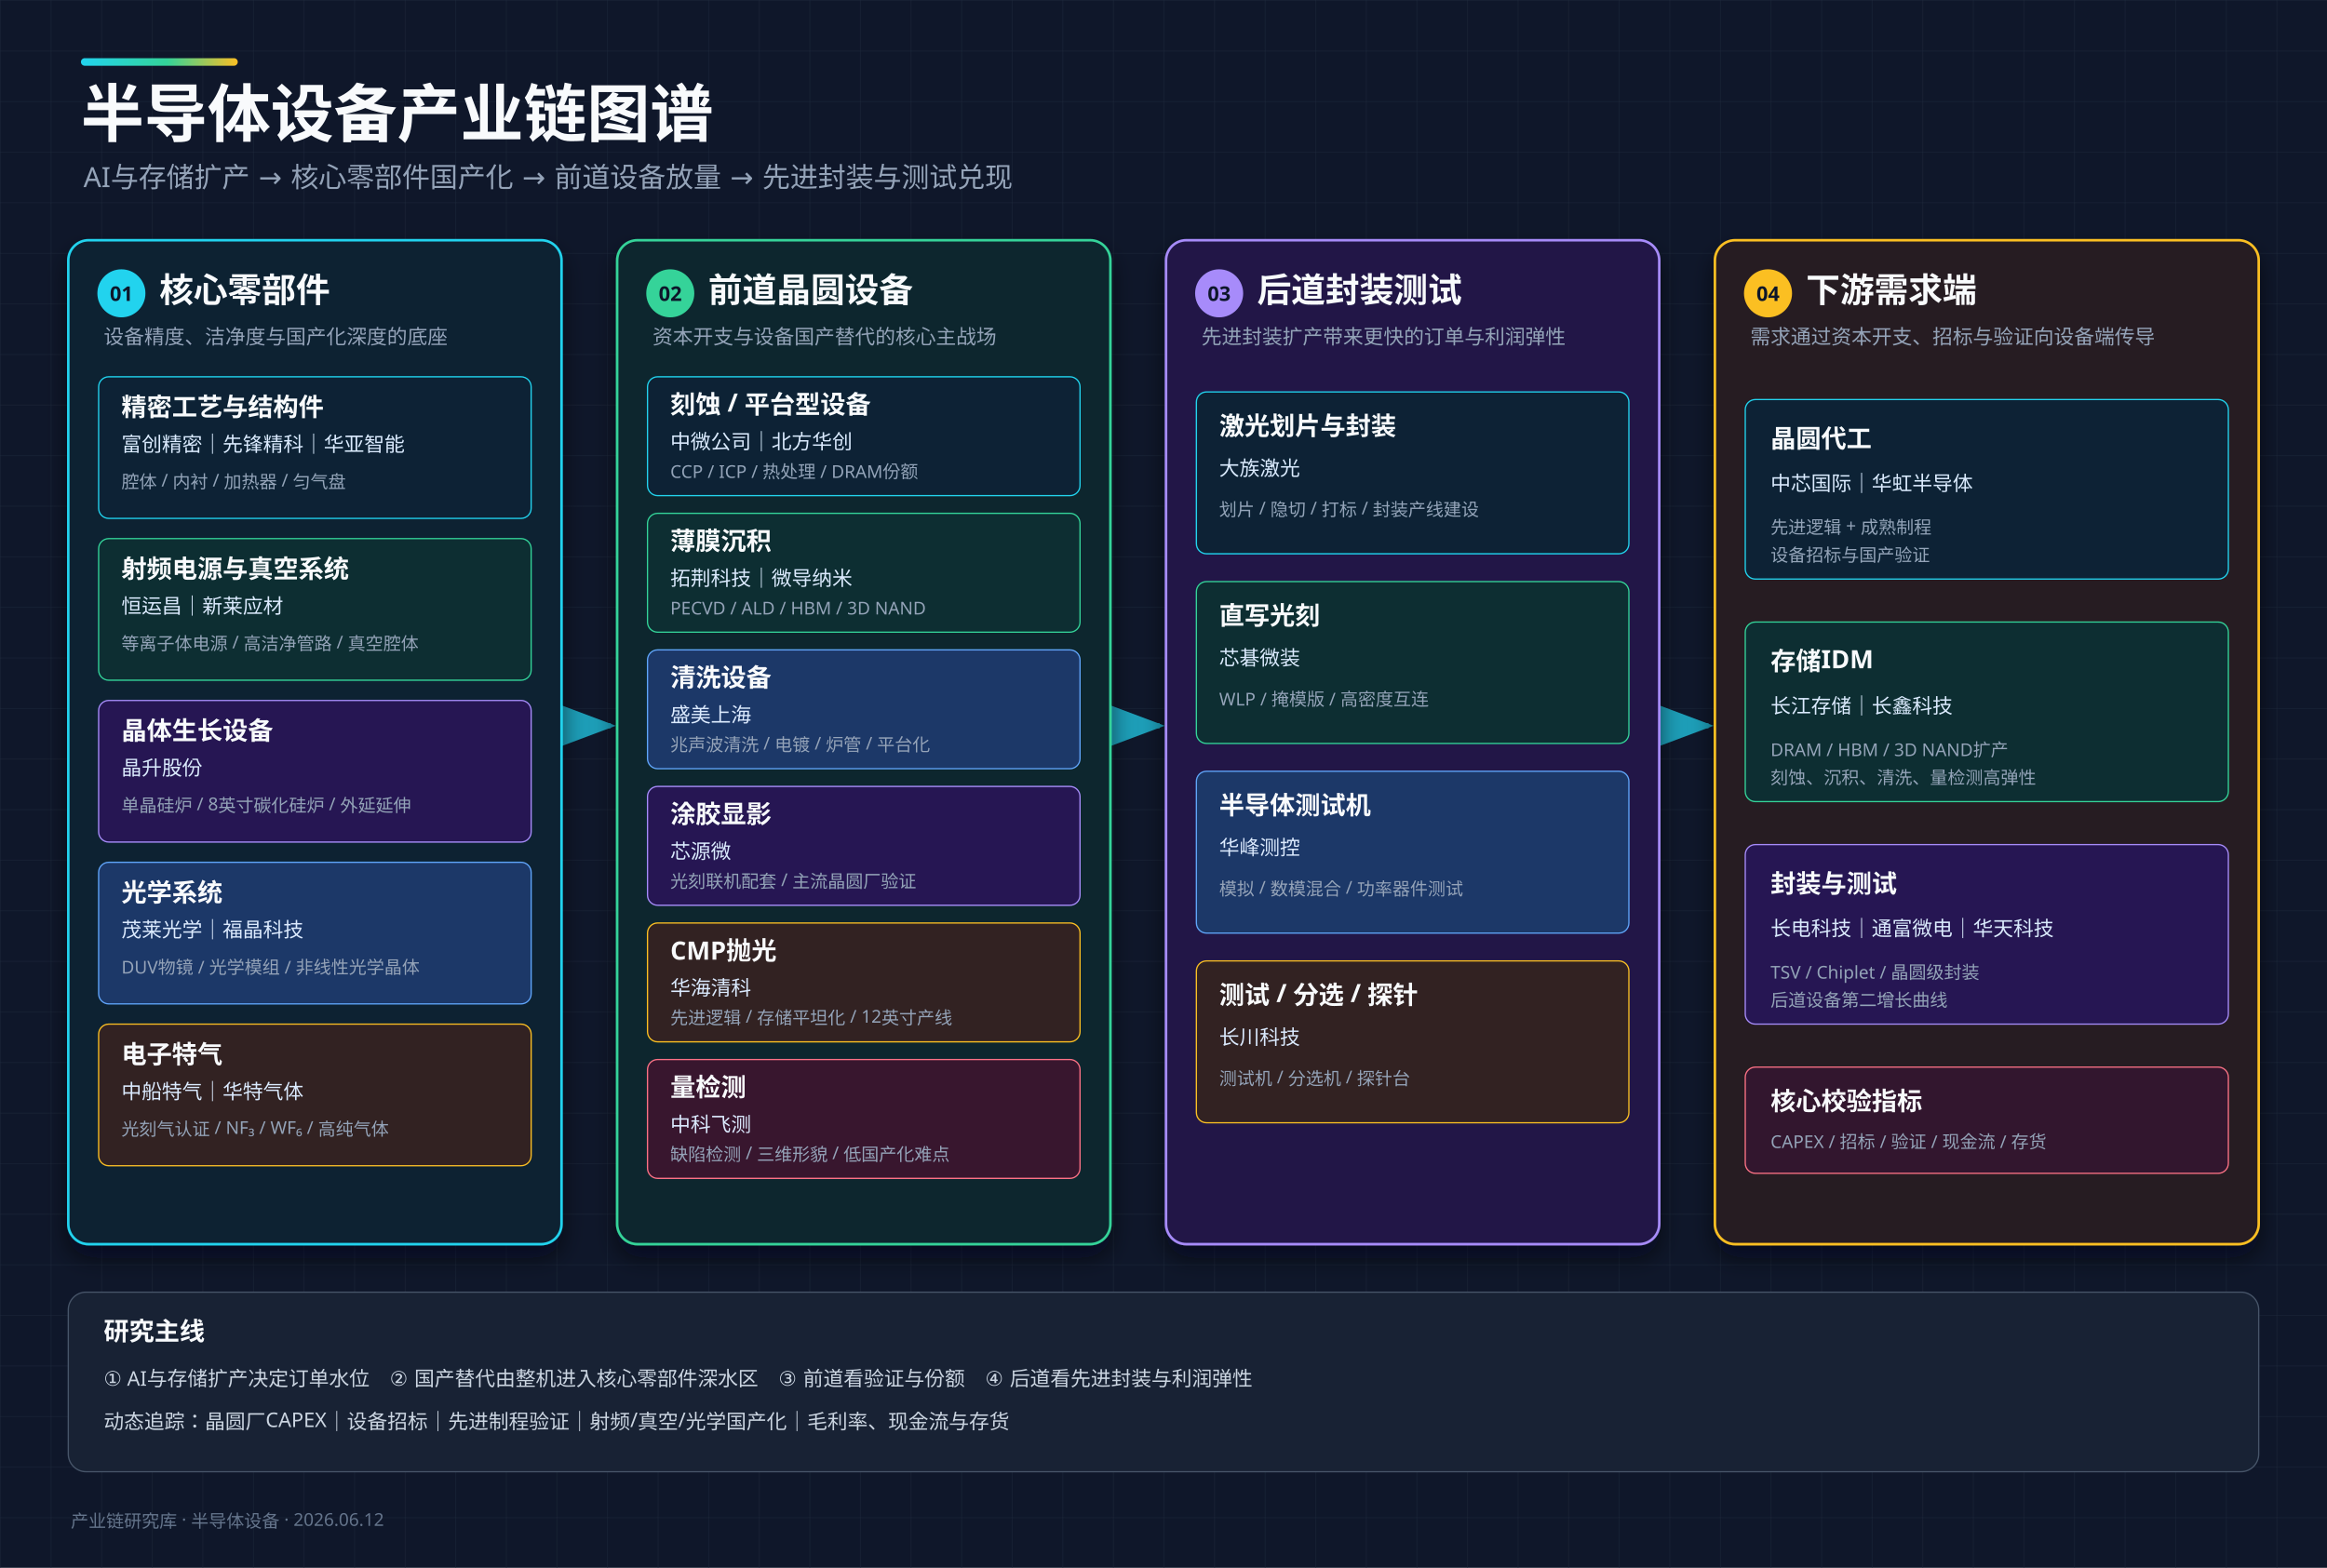
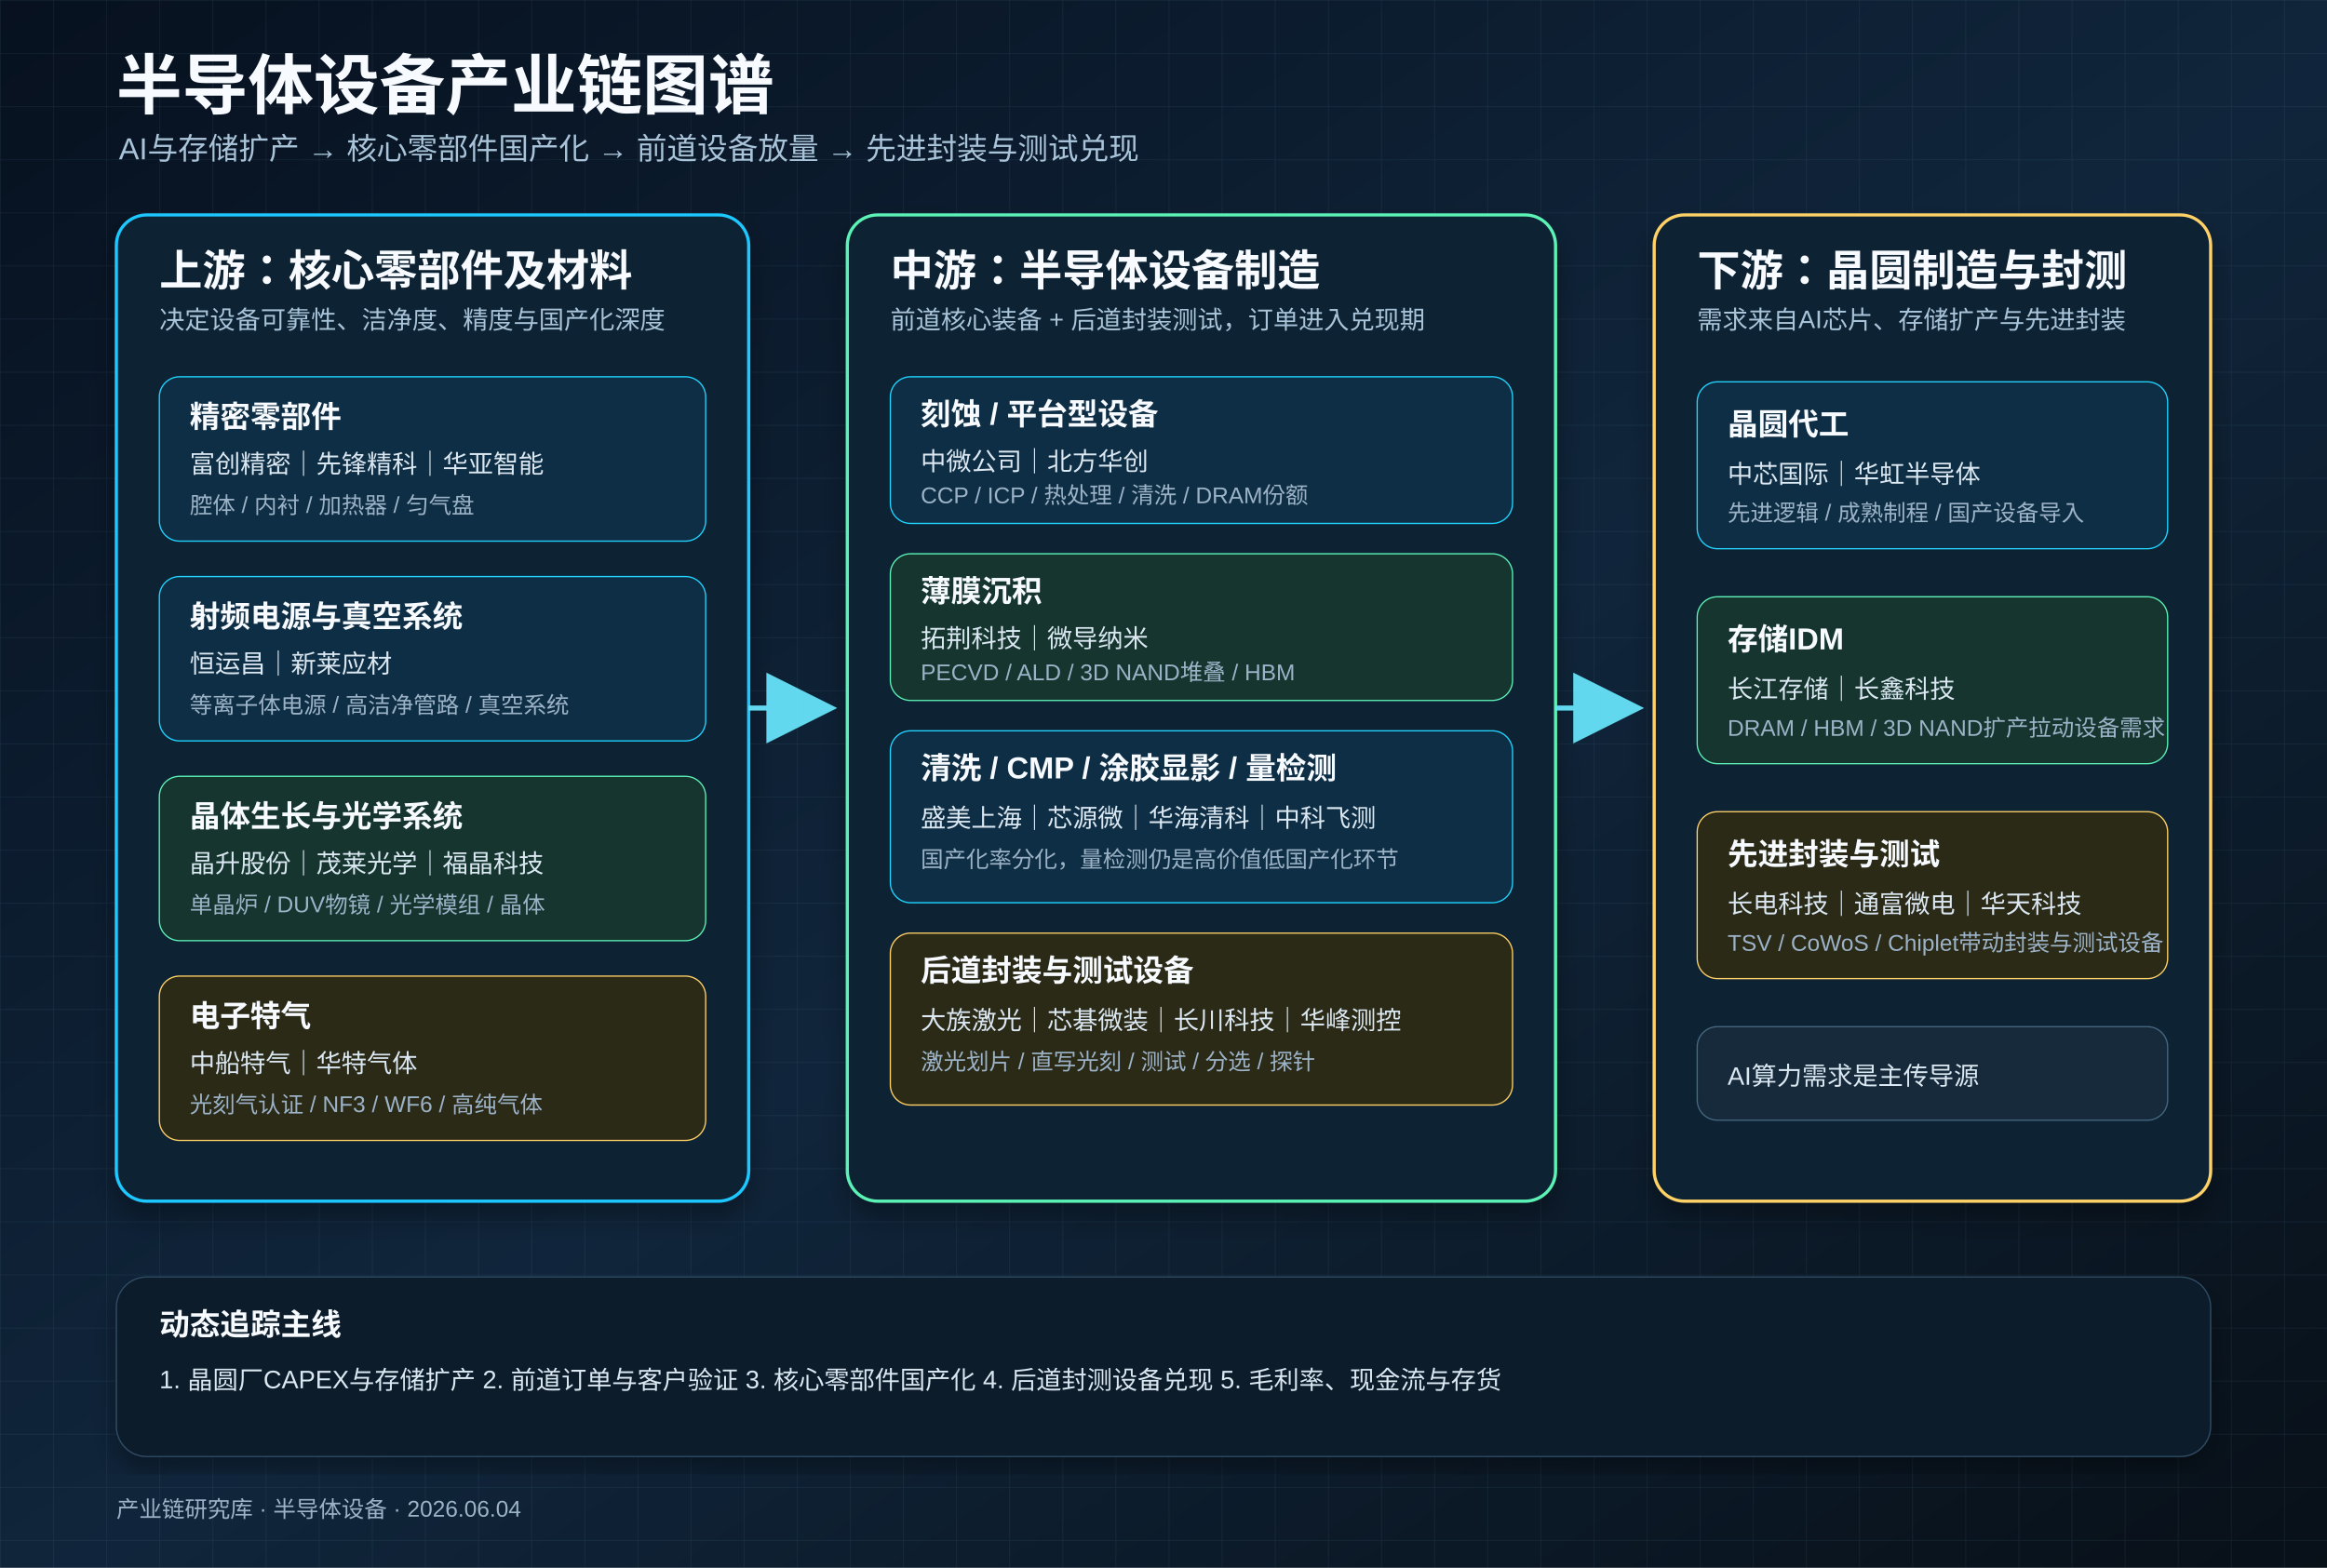
<svg xmlns="http://www.w3.org/2000/svg" viewBox="0 0 1840 1240">
  <defs>
-     <pattern id="grid" width="40" height="40" patternUnits="userSpaceOnUse">
-       <path d="M40 0H0V40" fill="none" stroke="#1e293b" stroke-width="0.7" />
+     <linearGradient id="bg" x1="0" y1="0" x2="1" y2="1">
+       <stop offset="0" stop-color="#07111f" />
+       <stop offset="0.52" stop-color="#10253b" />
+       <stop offset="1" stop-color="#081018" />
+     </linearGradient>
+     <linearGradient id="blue" x1="0" y1="0" x2="1" y2="1">
+       <stop offset="0" stop-color="#19c8ff" />
+       <stop offset="1" stop-color="#63f2c1" />
+     </linearGradient>
+     <linearGradient id="gold" x1="0" y1="0" x2="1" y2="1">
+       <stop offset="0" stop-color="#ffd166" />
+       <stop offset="1" stop-color="#ff8f70" />
+     </linearGradient>
+     <pattern id="grid" width="42" height="42" patternUnits="userSpaceOnUse">
+       <path d="M42 0H0V42" fill="none" stroke="#74a7c8" stroke-width="0.7" opacity="0.16" />
    </pattern>
-     <linearGradient id="titleLine" x1="0" y1="0" x2="1" y2="0">
-       <stop offset="0" stop-color="#22d3ee" />
-       <stop offset="0.55" stop-color="#34d399" />
-       <stop offset="1" stop-color="#fbbf24" />
-     </linearGradient>
-     <filter id="shadow" x="-20%" y="-20%" width="140%" height="150%">
-       <feDropShadow dx="0" dy="10" stdDeviation="9" flood-color="#020617" flood-opacity="0.55" />
+     <filter id="shadow">
+       <feDropShadow dx="0" dy="12" stdDeviation="10" flood-color="#000" flood-opacity="0.32" />
    </filter>
-     <marker id="arrow-cyan" markerWidth="12" markerHeight="9" refX="11" refY="4.5" orient="auto">
-       <polygon points="0 0,12 4.5,0 9" fill="#22d3ee" />
+     <marker id="arrow" markerWidth="14" markerHeight="14" refX="11" refY="7" orient="auto">
+       <path d="M0,0 L14,7 L0,14 z" fill="#69e7ff" />
    </marker>
    <style>
-       text{font-family:'Noto Sans SC','PingFang SC','Microsoft YaHei',sans-serif;letter-spacing:0}
-       .title{font-size:50px;font-weight:800;fill:#f8fafc}
-       .subtitle{font-size:22px;fill:#94a3b8}
-       .number{font-size:16px;font-weight:800;fill:#0f172a}
-       .stage{font-size:27px;font-weight:800;fill:#f8fafc}
-       .role{font-size:16px;fill:#94a3b8}
-       .card-title{font-size:20px;font-weight:750;fill:#f8fafc}
-       .company{font-size:16px;fill:#dbeafe}
-       .detail{font-size:14px;fill:#94a3b8}
-       .footer-title{font-size:20px;font-weight:750;fill:#f8fafc}
-       .footer-text{font-size:16px;fill:#cbd5e1}
-       .tiny{font-size:14px;fill:#64748b}
+       .title{font-family:PingFang SC,Microsoft YaHei,Arial,sans-serif;font-size:52px;font-weight:800;fill:#f7fbff}
+       .sub{font-family:PingFang SC,Microsoft YaHei,Arial,sans-serif;font-size:24px;fill:#a9c4d9}
+       .stage{font-family:PingFang SC,Microsoft YaHei,Arial,sans-serif;font-size:34px;font-weight:800;fill:#f7fbff}
+       .desc{font-family:PingFang SC,Microsoft YaHei,Arial,sans-serif;font-size:20px;fill:#a9c4d9}
+       .cardTitle{font-family:PingFang SC,Microsoft YaHei,Arial,sans-serif;font-size:24px;font-weight:800;fill:#f7fbff}
+       .item{font-family:PingFang SC,Microsoft YaHei,Arial,sans-serif;font-size:20px;fill:#dbe8f2}
+       .small{font-family:PingFang SC,Microsoft YaHei,Arial,sans-serif;font-size:18px;fill:#9cb3c7}
    </style>
  </defs>
-   <rect width="1840" height="1240" fill="#0f172a" />
+   <rect width="1840" height="1240" fill="url(#bg)" />
  <rect width="1840" height="1240" fill="url(#grid)" />
-   <rect x="64" y="46" width="124" height="6" rx="3" fill="url(#titleLine)" />
-   <text x="64" y="108" class="title">半导体设备产业链图谱</text>
-   <text x="66" y="148" class="subtitle">AI与存储扩产 → 核心零部件国产化 → 前道设备放量 → 先进封装与测试兑现</text>
-   <g stroke="#22d3ee" stroke-width="4" fill="none" marker-end="url(#arrow-cyan)" opacity="0.72">
-     <path d="M445 574H483" />
-     <path d="M879 574H917" />
-     <path d="M1313 574H1351" />
-   </g>
-   <g transform="translate(54 190)" filter="url(#shadow)">
-     <rect width="390" height="794" rx="16" fill="#0f172a" />
-     <rect width="390" height="794" rx="16" fill="rgba(8,51,68,0.38)" stroke="#22d3ee" stroke-width="2" />
-     <circle cx="42" cy="42" r="19" fill="#22d3ee" />
-     <text x="42" y="48" class="number" text-anchor="middle">01</text>
-     <text x="72" y="49" class="stage">核心零部件</text>
-     <text x="28" y="82" class="role">设备精度、洁净度与国产化深度的底座</text>
-     <g transform="translate(24 108)">
-       <rect width="342" height="112" rx="8" fill="#0f172a" />
-       <rect width="342" height="112" rx="8" fill="rgba(8,51,68,0.48)" stroke="#22d3ee" />
-       <text x="18" y="31" class="card-title">精密工艺与结构件</text>
-       <text x="18" y="59" class="company">富创精密｜先锋精科｜华亚智能</text>
-       <text x="18" y="88" class="detail">腔体 / 内衬 / 加热器 / 匀气盘</text>
+   <text x="92" y="86" class="title">半导体设备产业链图谱</text>
+   <text x="94" y="126" class="sub">AI与存储扩产 → 核心零部件国产化 → 前道设备放量 → 先进封装与测试兑现</text>
+   <g transform="translate(92 170)" filter="url(#shadow)">
+     <rect x="0" y="0" width="500" height="780" rx="24" fill="#0d2233" stroke="#1fc8ff" stroke-width="2.5" />
+     <text x="34" y="56" class="stage">上游：核心零部件及材料</text>
+     <text x="34" y="90" class="desc">决定设备可靠性、洁净度、精度与国产化深度</text>
+     <g transform="translate(34 128)">
+       <rect width="432" height="130" rx="16" fill="#102f45" stroke="#20d4ff" />
+       <text x="24" y="40" class="cardTitle">精密零部件</text>
+       <text x="24" y="76" class="item">富创精密｜先锋精科｜华亚智能</text>
+       <text x="24" y="108" class="small">腔体 / 内衬 / 加热器 / 匀气盘</text>
    </g>
-     <g transform="translate(24 236)">
-       <rect width="342" height="112" rx="8" fill="#0f172a" />
-       <rect width="342" height="112" rx="8" fill="rgba(6,78,59,0.4)" stroke="#34d399" />
-       <text x="18" y="31" class="card-title">射频电源与真空系统</text>
-       <text x="18" y="59" class="company">恒运昌｜新莱应材</text>
-       <text x="18" y="88" class="detail">等离子体电源 / 高洁净管路 / 真空腔体</text>
+     <g transform="translate(34 286)">
+       <rect width="432" height="130" rx="16" fill="#102f45" stroke="#20d4ff" />
+       <text x="24" y="40" class="cardTitle">射频电源与真空系统</text>
+       <text x="24" y="76" class="item">恒运昌｜新莱应材</text>
+       <text x="24" y="108" class="small">等离子体电源 / 高洁净管路 / 真空系统</text>
    </g>
-     <g transform="translate(24 364)">
-       <rect width="342" height="112" rx="8" fill="#0f172a" />
-       <rect width="342" height="112" rx="8" fill="rgba(76,29,149,0.38)" stroke="#a78bfa" />
-       <text x="18" y="31" class="card-title">晶体生长设备</text>
-       <text x="18" y="59" class="company">晶升股份</text>
-       <text x="18" y="88" class="detail">单晶硅炉 / 8英寸碳化硅炉 / 外延延伸</text>
+     <g transform="translate(34 444)">
+       <rect width="432" height="130" rx="16" fill="#14352f" stroke="#5cf2b6" />
+       <text x="24" y="40" class="cardTitle">晶体生长与光学系统</text>
+       <text x="24" y="76" class="item">晶升股份｜茂莱光学｜福晶科技</text>
+       <text x="24" y="108" class="small">单晶炉 / DUV物镜 / 光学模组 / 晶体</text>
    </g>
-     <g transform="translate(24 492)">
-       <rect width="342" height="112" rx="8" fill="#0f172a" />
-       <rect width="342" height="112" rx="8" fill="rgba(59,130,246,0.3)" stroke="#60a5fa" />
-       <text x="18" y="31" class="card-title">光学系统</text>
-       <text x="18" y="59" class="company">茂莱光学｜福晶科技</text>
-       <text x="18" y="88" class="detail">DUV物镜 / 光学模组 / 非线性光学晶体</text>
-     </g>
-     <g transform="translate(24 620)">
-       <rect width="342" height="112" rx="8" fill="#0f172a" />
-       <rect width="342" height="112" rx="8" fill="rgba(120,53,15,0.32)" stroke="#fbbf24" />
-       <text x="18" y="31" class="card-title">电子特气</text>
-       <text x="18" y="59" class="company">中船特气｜华特气体</text>
-       <text x="18" y="88" class="detail">光刻气认证 / NF₃ / WF₆ / 高纯气体</text>
+     <g transform="translate(34 602)">
+       <rect width="432" height="130" rx="16" fill="#2b2a19" stroke="#ffd166" />
+       <text x="24" y="40" class="cardTitle">电子特气</text>
+       <text x="24" y="76" class="item">中船特气｜华特气体</text>
+       <text x="24" y="108" class="small">光刻气认证 / NF3 / WF6 / 高纯气体</text>
    </g>
  </g>
-   <g transform="translate(488 190)" filter="url(#shadow)">
-     <rect width="390" height="794" rx="16" fill="#0f172a" />
-     <rect width="390" height="794" rx="16" fill="rgba(6,78,59,0.3)" stroke="#34d399" stroke-width="2" />
-     <circle cx="42" cy="42" r="19" fill="#34d399" />
-     <text x="42" y="48" class="number" text-anchor="middle">02</text>
-     <text x="72" y="49" class="stage">前道晶圆设备</text>
-     <text x="28" y="82" class="role">资本开支与设备国产替代的核心主战场</text>
-     <g transform="translate(24 108)">
-       <rect width="342" height="94" rx="8" fill="#0f172a" />
-       <rect width="342" height="94" rx="8" fill="rgba(8,51,68,0.48)" stroke="#22d3ee" />
-       <text x="18" y="29" class="card-title">刻蚀 / 平台型设备</text>
-       <text x="18" y="57" class="company">中微公司｜北方华创</text>
-       <text x="18" y="80" class="detail">CCP / ICP / 热处理 / DRAM份额</text>
+   <g transform="translate(670 170)" filter="url(#shadow)">
+     <rect x="0" y="0" width="560" height="780" rx="24" fill="#0d2233" stroke="#5cf2b6" stroke-width="2.5" />
+     <text x="34" y="56" class="stage">中游：半导体设备制造</text>
+     <text x="34" y="90" class="desc">前道核心装备 + 后道封装测试，订单进入兑现期</text>
+     <g transform="translate(34 128)">
+       <rect width="492" height="116" rx="16" fill="#102f45" stroke="#20d4ff" />
+       <text x="24" y="38" class="cardTitle">刻蚀 / 平台型设备</text>
+       <text x="24" y="74" class="item">中微公司｜北方华创</text>
+       <text x="24" y="100" class="small">CCP / ICP / 热处理 / 清洗 / DRAM份额</text>
    </g>
-     <g transform="translate(24 216)">
-       <rect width="342" height="94" rx="8" fill="#0f172a" />
-       <rect width="342" height="94" rx="8" fill="rgba(6,78,59,0.42)" stroke="#34d399" />
-       <text x="18" y="29" class="card-title">薄膜沉积</text>
-       <text x="18" y="57" class="company">拓荆科技｜微导纳米</text>
-       <text x="18" y="80" class="detail">PECVD / ALD / HBM / 3D NAND</text>
+     <g transform="translate(34 268)">
+       <rect width="492" height="116" rx="16" fill="#14352f" stroke="#5cf2b6" />
+       <text x="24" y="38" class="cardTitle">薄膜沉积</text>
+       <text x="24" y="74" class="item">拓荆科技｜微导纳米</text>
+       <text x="24" y="100" class="small">PECVD / ALD / 3D NAND堆叠 / HBM</text>
    </g>
-     <g transform="translate(24 324)">
-       <rect width="342" height="94" rx="8" fill="#0f172a" />
-       <rect width="342" height="94" rx="8" fill="rgba(59,130,246,0.3)" stroke="#60a5fa" />
-       <text x="18" y="29" class="card-title">清洗设备</text>
-       <text x="18" y="57" class="company">盛美上海</text>
-       <text x="18" y="80" class="detail">兆声波清洗 / 电镀 / 炉管 / 平台化</text>
+     <g transform="translate(34 408)">
+       <rect width="492" height="136" rx="16" fill="#102f45" stroke="#20d4ff" />
+       <text x="24" y="38" class="cardTitle">清洗 / CMP / 涂胶显影 / 量检测</text>
+       <text x="24" y="76" class="item">盛美上海｜芯源微｜华海清科｜中科飞测</text>
+       <text x="24" y="108" class="small">国产化率分化，量检测仍是高价值低国产化环节</text>
    </g>
-     <g transform="translate(24 432)">
-       <rect width="342" height="94" rx="8" fill="#0f172a" />
-       <rect width="342" height="94" rx="8" fill="rgba(76,29,149,0.38)" stroke="#a78bfa" />
-       <text x="18" y="29" class="card-title">涂胶显影</text>
-       <text x="18" y="57" class="company">芯源微</text>
-       <text x="18" y="80" class="detail">光刻联机配套 / 主流晶圆厂验证</text>
-     </g>
-     <g transform="translate(24 540)">
-       <rect width="342" height="94" rx="8" fill="#0f172a" />
-       <rect width="342" height="94" rx="8" fill="rgba(120,53,15,0.32)" stroke="#fbbf24" />
-       <text x="18" y="29" class="card-title">CMP抛光</text>
-       <text x="18" y="57" class="company">华海清科</text>
-       <text x="18" y="80" class="detail">先进逻辑 / 存储平坦化 / 12英寸产线</text>
-     </g>
-     <g transform="translate(24 648)">
-       <rect width="342" height="94" rx="8" fill="#0f172a" />
-       <rect width="342" height="94" rx="8" fill="rgba(136,19,55,0.34)" stroke="#fb7185" />
-       <text x="18" y="29" class="card-title">量检测</text>
-       <text x="18" y="57" class="company">中科飞测</text>
-       <text x="18" y="80" class="detail">缺陷检测 / 三维形貌 / 低国产化难点</text>
+     <g transform="translate(34 568)">
+       <rect width="492" height="136" rx="16" fill="#2b2a19" stroke="#ffd166" />
+       <text x="24" y="38" class="cardTitle">后道封装与测试设备</text>
+       <text x="24" y="76" class="item">大族激光｜芯碁微装｜长川科技｜华峰测控</text>
+       <text x="24" y="108" class="small">激光划片 / 直写光刻 / 测试 / 分选 / 探针</text>
    </g>
  </g>
-   <g transform="translate(922 190)" filter="url(#shadow)">
-     <rect width="390" height="794" rx="16" fill="#0f172a" />
-     <rect width="390" height="794" rx="16" fill="rgba(76,29,149,0.28)" stroke="#a78bfa" stroke-width="2" />
-     <circle cx="42" cy="42" r="19" fill="#a78bfa" />
-     <text x="42" y="48" class="number" text-anchor="middle">03</text>
-     <text x="72" y="49" class="stage">后道封装测试</text>
-     <text x="28" y="82" class="role">先进封装扩产带来更快的订单与利润弹性</text>
-     <g transform="translate(24 120)">
-       <rect width="342" height="128" rx="8" fill="#0f172a" />
-       <rect width="342" height="128" rx="8" fill="rgba(8,51,68,0.48)" stroke="#22d3ee" />
-       <text x="18" y="34" class="card-title">激光划片与封装</text>
-       <text x="18" y="66" class="company">大族激光</text>
-       <text x="18" y="98" class="detail">划片 / 隐切 / 打标 / 封装产线建设</text>
+   <g transform="translate(1308 170)" filter="url(#shadow)">
+     <rect x="0" y="0" width="440" height="780" rx="24" fill="#0d2233" stroke="#ffd166" stroke-width="2.5" />
+     <text x="34" y="56" class="stage">下游：晶圆制造与封测</text>
+     <text x="34" y="90" class="desc">需求来自AI芯片、存储扩产与先进封装</text>
+     <g transform="translate(34 132)">
+       <rect width="372" height="132" rx="16" fill="#102f45" stroke="#20d4ff" />
+       <text x="24" y="42" class="cardTitle">晶圆代工</text>
+       <text x="24" y="80" class="item">中芯国际｜华虹半导体</text>
+       <text x="24" y="110" class="small">先进逻辑 / 成熟制程 / 国产设备导入</text>
    </g>
-     <g transform="translate(24 270)">
-       <rect width="342" height="128" rx="8" fill="#0f172a" />
-       <rect width="342" height="128" rx="8" fill="rgba(6,78,59,0.42)" stroke="#34d399" />
-       <text x="18" y="34" class="card-title">直写光刻</text>
-       <text x="18" y="66" class="company">芯碁微装</text>
-       <text x="18" y="98" class="detail">WLP / 掩模版 / 高密度互连</text>
+     <g transform="translate(34 302)">
+       <rect width="372" height="132" rx="16" fill="#14352f" stroke="#5cf2b6" />
+       <text x="24" y="42" class="cardTitle">存储IDM</text>
+       <text x="24" y="80" class="item">长江存储｜长鑫科技</text>
+       <text x="24" y="110" class="small">DRAM / HBM / 3D NAND扩产拉动设备需求</text>
    </g>
-     <g transform="translate(24 420)">
-       <rect width="342" height="128" rx="8" fill="#0f172a" />
-       <rect width="342" height="128" rx="8" fill="rgba(59,130,246,0.3)" stroke="#60a5fa" />
-       <text x="18" y="34" class="card-title">半导体测试机</text>
-       <text x="18" y="66" class="company">华峰测控</text>
-       <text x="18" y="98" class="detail">模拟 / 数模混合 / 功率器件测试</text>
+     <g transform="translate(34 472)">
+       <rect width="372" height="132" rx="16" fill="#2b2a19" stroke="#ffd166" />
+       <text x="24" y="42" class="cardTitle">先进封装与测试</text>
+       <text x="24" y="80" class="item">长电科技｜通富微电｜华天科技</text>
+       <text x="24" y="110" class="small">TSV / CoWoS / Chiplet带动封装与测试设备</text>
    </g>
-     <g transform="translate(24 570)">
-       <rect width="342" height="128" rx="8" fill="#0f172a" />
-       <rect width="342" height="128" rx="8" fill="rgba(120,53,15,0.32)" stroke="#fbbf24" />
-       <text x="18" y="34" class="card-title">测试 / 分选 / 探针</text>
-       <text x="18" y="66" class="company">长川科技</text>
-       <text x="18" y="98" class="detail">测试机 / 分选机 / 探针台</text>
+     <g transform="translate(34 642)">
+       <rect width="372" height="74" rx="16" fill="#162b3a" stroke="#46677e" />
+       <text x="24" y="46" class="item">AI算力需求是主传导源</text>
    </g>
  </g>
-   <g transform="translate(1356 190)" filter="url(#shadow)">
-     <rect width="430" height="794" rx="16" fill="#0f172a" />
-     <rect width="430" height="794" rx="16" fill="rgba(120,53,15,0.24)" stroke="#fbbf24" stroke-width="2" />
-     <circle cx="42" cy="42" r="19" fill="#fbbf24" />
-     <text x="42" y="48" class="number" text-anchor="middle">04</text>
-     <text x="72" y="49" class="stage">下游需求端</text>
-     <text x="28" y="82" class="role">需求通过资本开支、招标与验证向设备端传导</text>
-     <g transform="translate(24 126)">
-       <rect width="382" height="142" rx="8" fill="#0f172a" />
-       <rect width="382" height="142" rx="8" fill="rgba(8,51,68,0.48)" stroke="#22d3ee" />
-       <text x="20" y="38" class="card-title">晶圆代工</text>
-       <text x="20" y="72" class="company">中芯国际｜华虹半导体</text>
-       <text x="20" y="106" class="detail">先进逻辑 + 成熟制程</text>
-       <text x="20" y="128" class="detail">设备招标与国产验证</text>
-     </g>
-     <g transform="translate(24 302)">
-       <rect width="382" height="142" rx="8" fill="#0f172a" />
-       <rect width="382" height="142" rx="8" fill="rgba(6,78,59,0.42)" stroke="#34d399" />
-       <text x="20" y="38" class="card-title">存储IDM</text>
-       <text x="20" y="72" class="company">长江存储｜长鑫科技</text>
-       <text x="20" y="106" class="detail">DRAM / HBM / 3D NAND扩产</text>
-       <text x="20" y="128" class="detail">刻蚀、沉积、清洗、量检测高弹性</text>
-     </g>
-     <g transform="translate(24 478)">
-       <rect width="382" height="142" rx="8" fill="#0f172a" />
-       <rect width="382" height="142" rx="8" fill="rgba(76,29,149,0.38)" stroke="#a78bfa" />
-       <text x="20" y="38" class="card-title">封装与测试</text>
-       <text x="20" y="72" class="company">长电科技｜通富微电｜华天科技</text>
-       <text x="20" y="106" class="detail">TSV / Chiplet / 晶圆级封装</text>
-       <text x="20" y="128" class="detail">后道设备第二增长曲线</text>
-     </g>
-     <g transform="translate(24 654)">
-       <rect width="382" height="84" rx="8" fill="#0f172a" />
-       <rect width="382" height="84" rx="8" fill="rgba(136,19,55,0.28)" stroke="#fb7185" />
-       <text x="20" y="34" class="card-title">核心校验指标</text>
-       <text x="20" y="64" class="detail">CAPEX / 招标 / 验证 / 现金流 / 存货</text>
-     </g>
+   <g stroke="#69e7ff" stroke-width="4" fill="none" marker-end="url(#arrow)" opacity="0.92">
+     <path d="M592 560H650" />
+     <path d="M1230 560H1288" />
  </g>
-   <g transform="translate(54 1022)">
-     <rect width="1732" height="142" rx="14" fill="#0f172a" />
-     <rect width="1732" height="142" rx="14" fill="rgba(30,41,59,0.62)" stroke="#475569" />
-     <text x="28" y="38" class="footer-title">研究主线</text>
-     <text x="28" y="74" class="footer-text">① AI与存储扩产决定订单水位　② 国产替代由整机进入核心零部件深水区　③ 前道看验证与份额　④ 后道看先进封装与利润弹性</text>
-     <text x="28" y="108" class="footer-text">动态追踪：晶圆厂CAPEX｜设备招标｜先进制程验证｜射频/真空/光学国产化｜毛利率、现金流与存货</text>
+   <g transform="translate(92 1010)" filter="url(#shadow)">
+     <rect width="1656" height="142" rx="24" fill="#0c1d2b" stroke="#304c64" />
+     <text x="34" y="46" class="cardTitle">动态追踪主线</text>
+     <text x="34" y="88" class="item">1. 晶圆厂CAPEX与存储扩产  2. 前道订单与客户验证  3. 核心零部件国产化  4. 后道封测设备兑现  5. 毛利率、现金流与存货</text>
  </g>
-   <text x="56" y="1208" class="tiny">产业链研究库 · 半导体设备 · 2026.06.12</text>
+   <text x="92" y="1200" class="small">产业链研究库 · 半导体设备 · 2026.06.04</text>
</svg>
